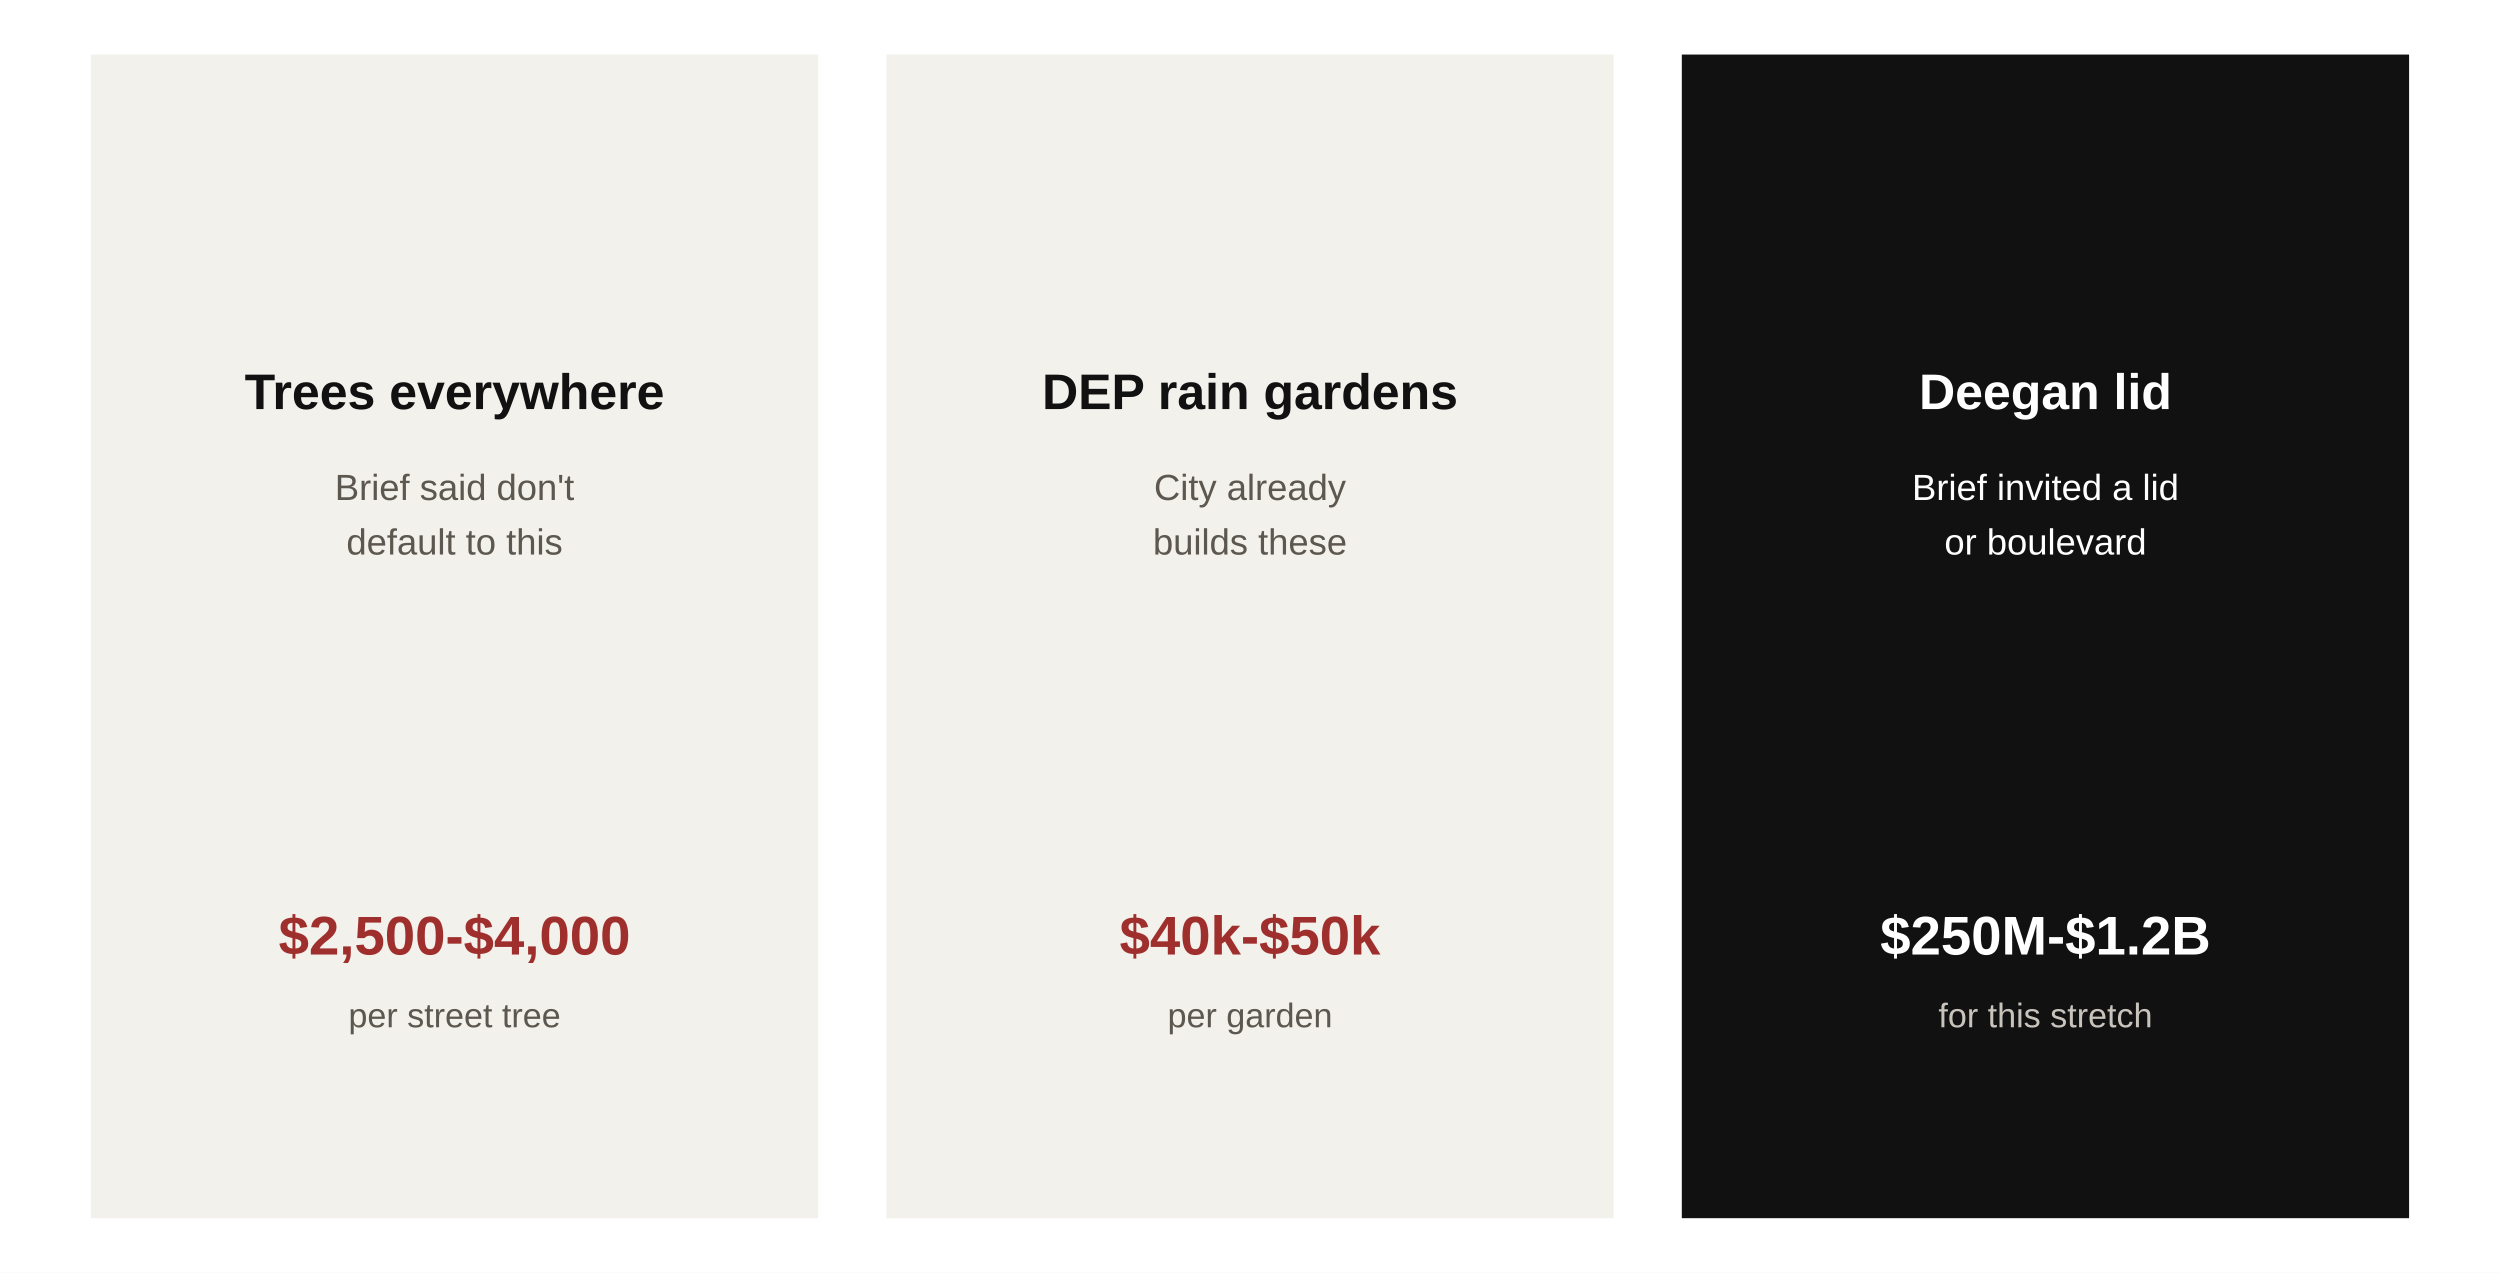
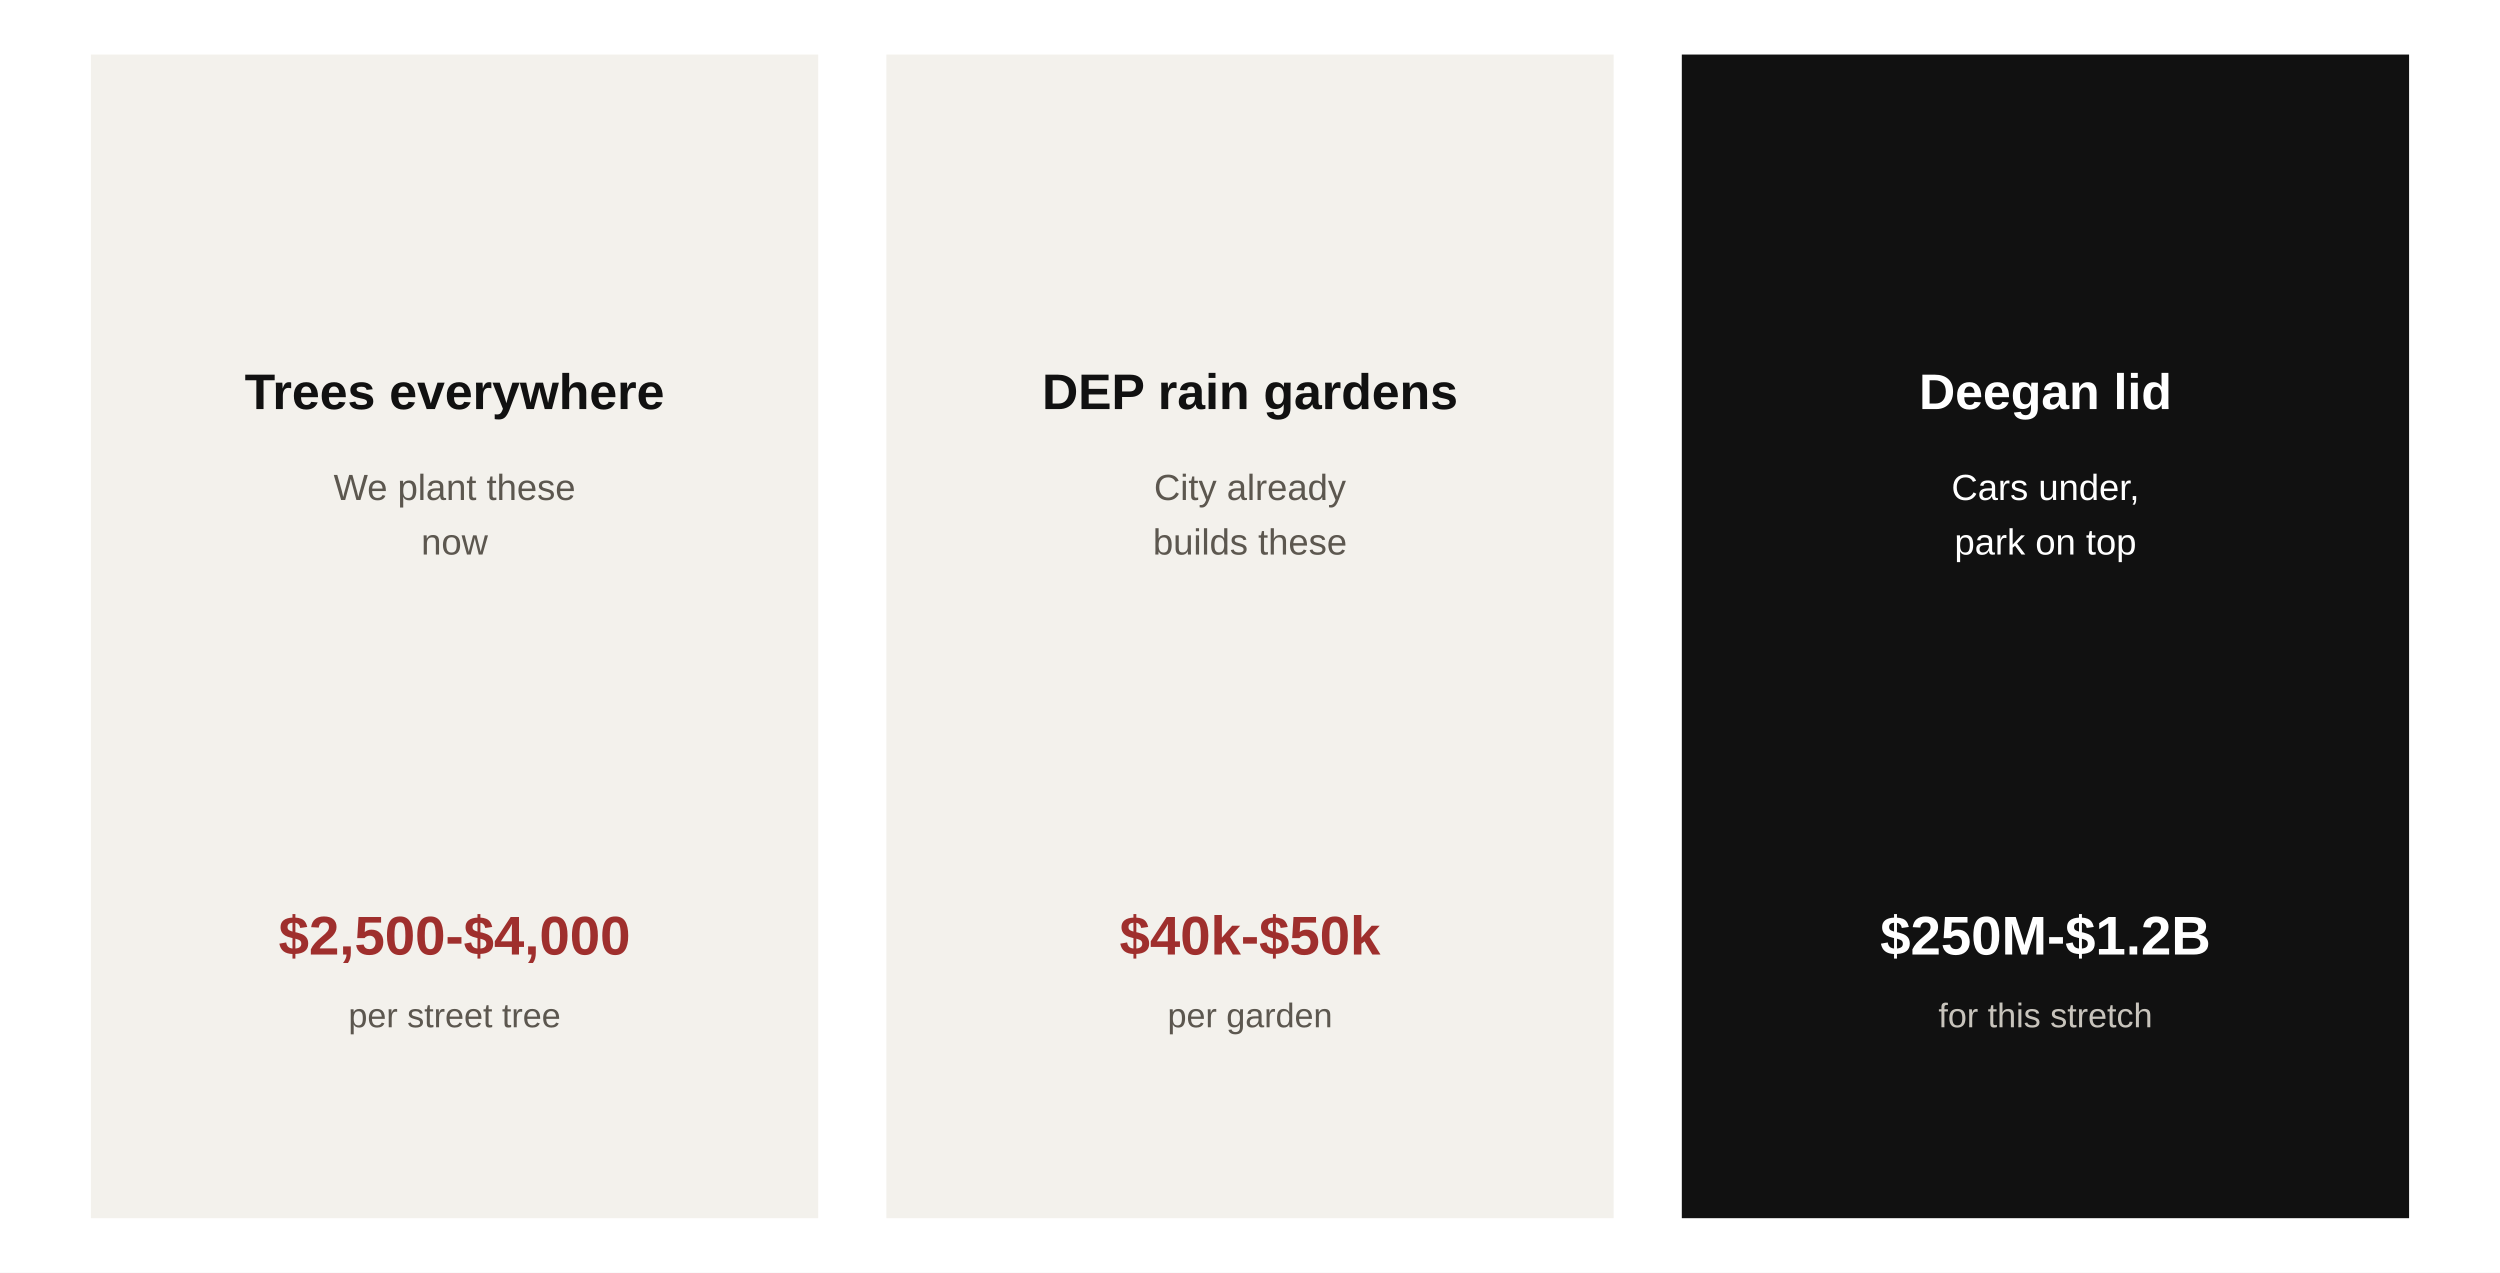
<svg xmlns="http://www.w3.org/2000/svg" style="letter-spacing:normal" width="1100" height="560" viewBox="0 0 1100 560" role="img" aria-labelledby="t d">
  <rect width="1100" height="560" fill="#fff" />
  <rect x="40" y="24" width="320" height="512" fill="#f3f1ec" />
  <text x="200" y="180" text-anchor="middle" font-family="Arial, Helvetica, sans-serif" letter-spacing="normal" font-size="22" font-weight="700" fill="#111">Trees everywhere</text>
-   <text x="200" y="220" text-anchor="middle" font-family="Arial, Helvetica, sans-serif" letter-spacing="normal" font-size="16" fill="#5c574f">Brief said don't</text>
-   <text x="200" y="244" text-anchor="middle" font-family="Arial, Helvetica, sans-serif" letter-spacing="normal" font-size="16" fill="#5c574f">default to this</text>
+   <text x="200" y="220" text-anchor="middle" font-family="Arial, Helvetica, sans-serif" letter-spacing="normal" font-size="16" fill="#5c574f">We plant these</text>
+   <text x="200" y="244" text-anchor="middle" font-family="Arial, Helvetica, sans-serif" letter-spacing="normal" font-size="16" fill="#5c574f">now</text>
  <text x="200" y="420" text-anchor="middle" font-family="Arial, Helvetica, sans-serif" letter-spacing="normal" font-size="24" font-weight="700" fill="#9f2f2d">$2,500-$4,000</text>
  <text x="200" y="452" text-anchor="middle" font-family="Arial, Helvetica, sans-serif" letter-spacing="normal" font-size="15" fill="#5c574f">per street tree</text>
  <rect x="390" y="24" width="320" height="512" fill="#f3f1ec" />
  <text x="550" y="180" text-anchor="middle" font-family="Arial, Helvetica, sans-serif" letter-spacing="normal" font-size="22" font-weight="700" fill="#111">DEP rain gardens</text>
  <text x="550" y="220" text-anchor="middle" font-family="Arial, Helvetica, sans-serif" letter-spacing="normal" font-size="16" fill="#5c574f">City already</text>
  <text x="550" y="244" text-anchor="middle" font-family="Arial, Helvetica, sans-serif" letter-spacing="normal" font-size="16" fill="#5c574f">builds these</text>
  <text x="550" y="420" text-anchor="middle" font-family="Arial, Helvetica, sans-serif" letter-spacing="normal" font-size="24" font-weight="700" fill="#9f2f2d">$40k-$50k</text>
  <text x="550" y="452" text-anchor="middle" font-family="Arial, Helvetica, sans-serif" letter-spacing="normal" font-size="15" fill="#5c574f">per garden</text>
  <rect x="740" y="24" width="320" height="512" fill="#111" />
  <text x="900" y="180" text-anchor="middle" font-family="Arial, Helvetica, sans-serif" letter-spacing="normal" font-size="22" font-weight="700" fill="#fff">Deegan lid</text>
-   <text x="900" y="220" text-anchor="middle" font-family="Arial, Helvetica, sans-serif" letter-spacing="normal" font-size="16" fill="#fff">Brief invited a lid</text>
-   <text x="900" y="244" text-anchor="middle" font-family="Arial, Helvetica, sans-serif" letter-spacing="normal" font-size="16" fill="#fff">or boulevard</text>
+   <text x="900" y="220" text-anchor="middle" font-family="Arial, Helvetica, sans-serif" letter-spacing="normal" font-size="16" fill="#fff">Cars under,</text>
+   <text x="900" y="244" text-anchor="middle" font-family="Arial, Helvetica, sans-serif" letter-spacing="normal" font-size="16" fill="#fff">park on top</text>
  <text x="900" y="420" text-anchor="middle" font-family="Arial, Helvetica, sans-serif" letter-spacing="normal" font-size="24" font-weight="700" fill="#fff">$250M-$1.2B</text>
  <text x="900" y="452" text-anchor="middle" font-family="Arial, Helvetica, sans-serif" letter-spacing="normal" font-size="15" fill="#c8c4bc">for this stretch</text>
</svg>
